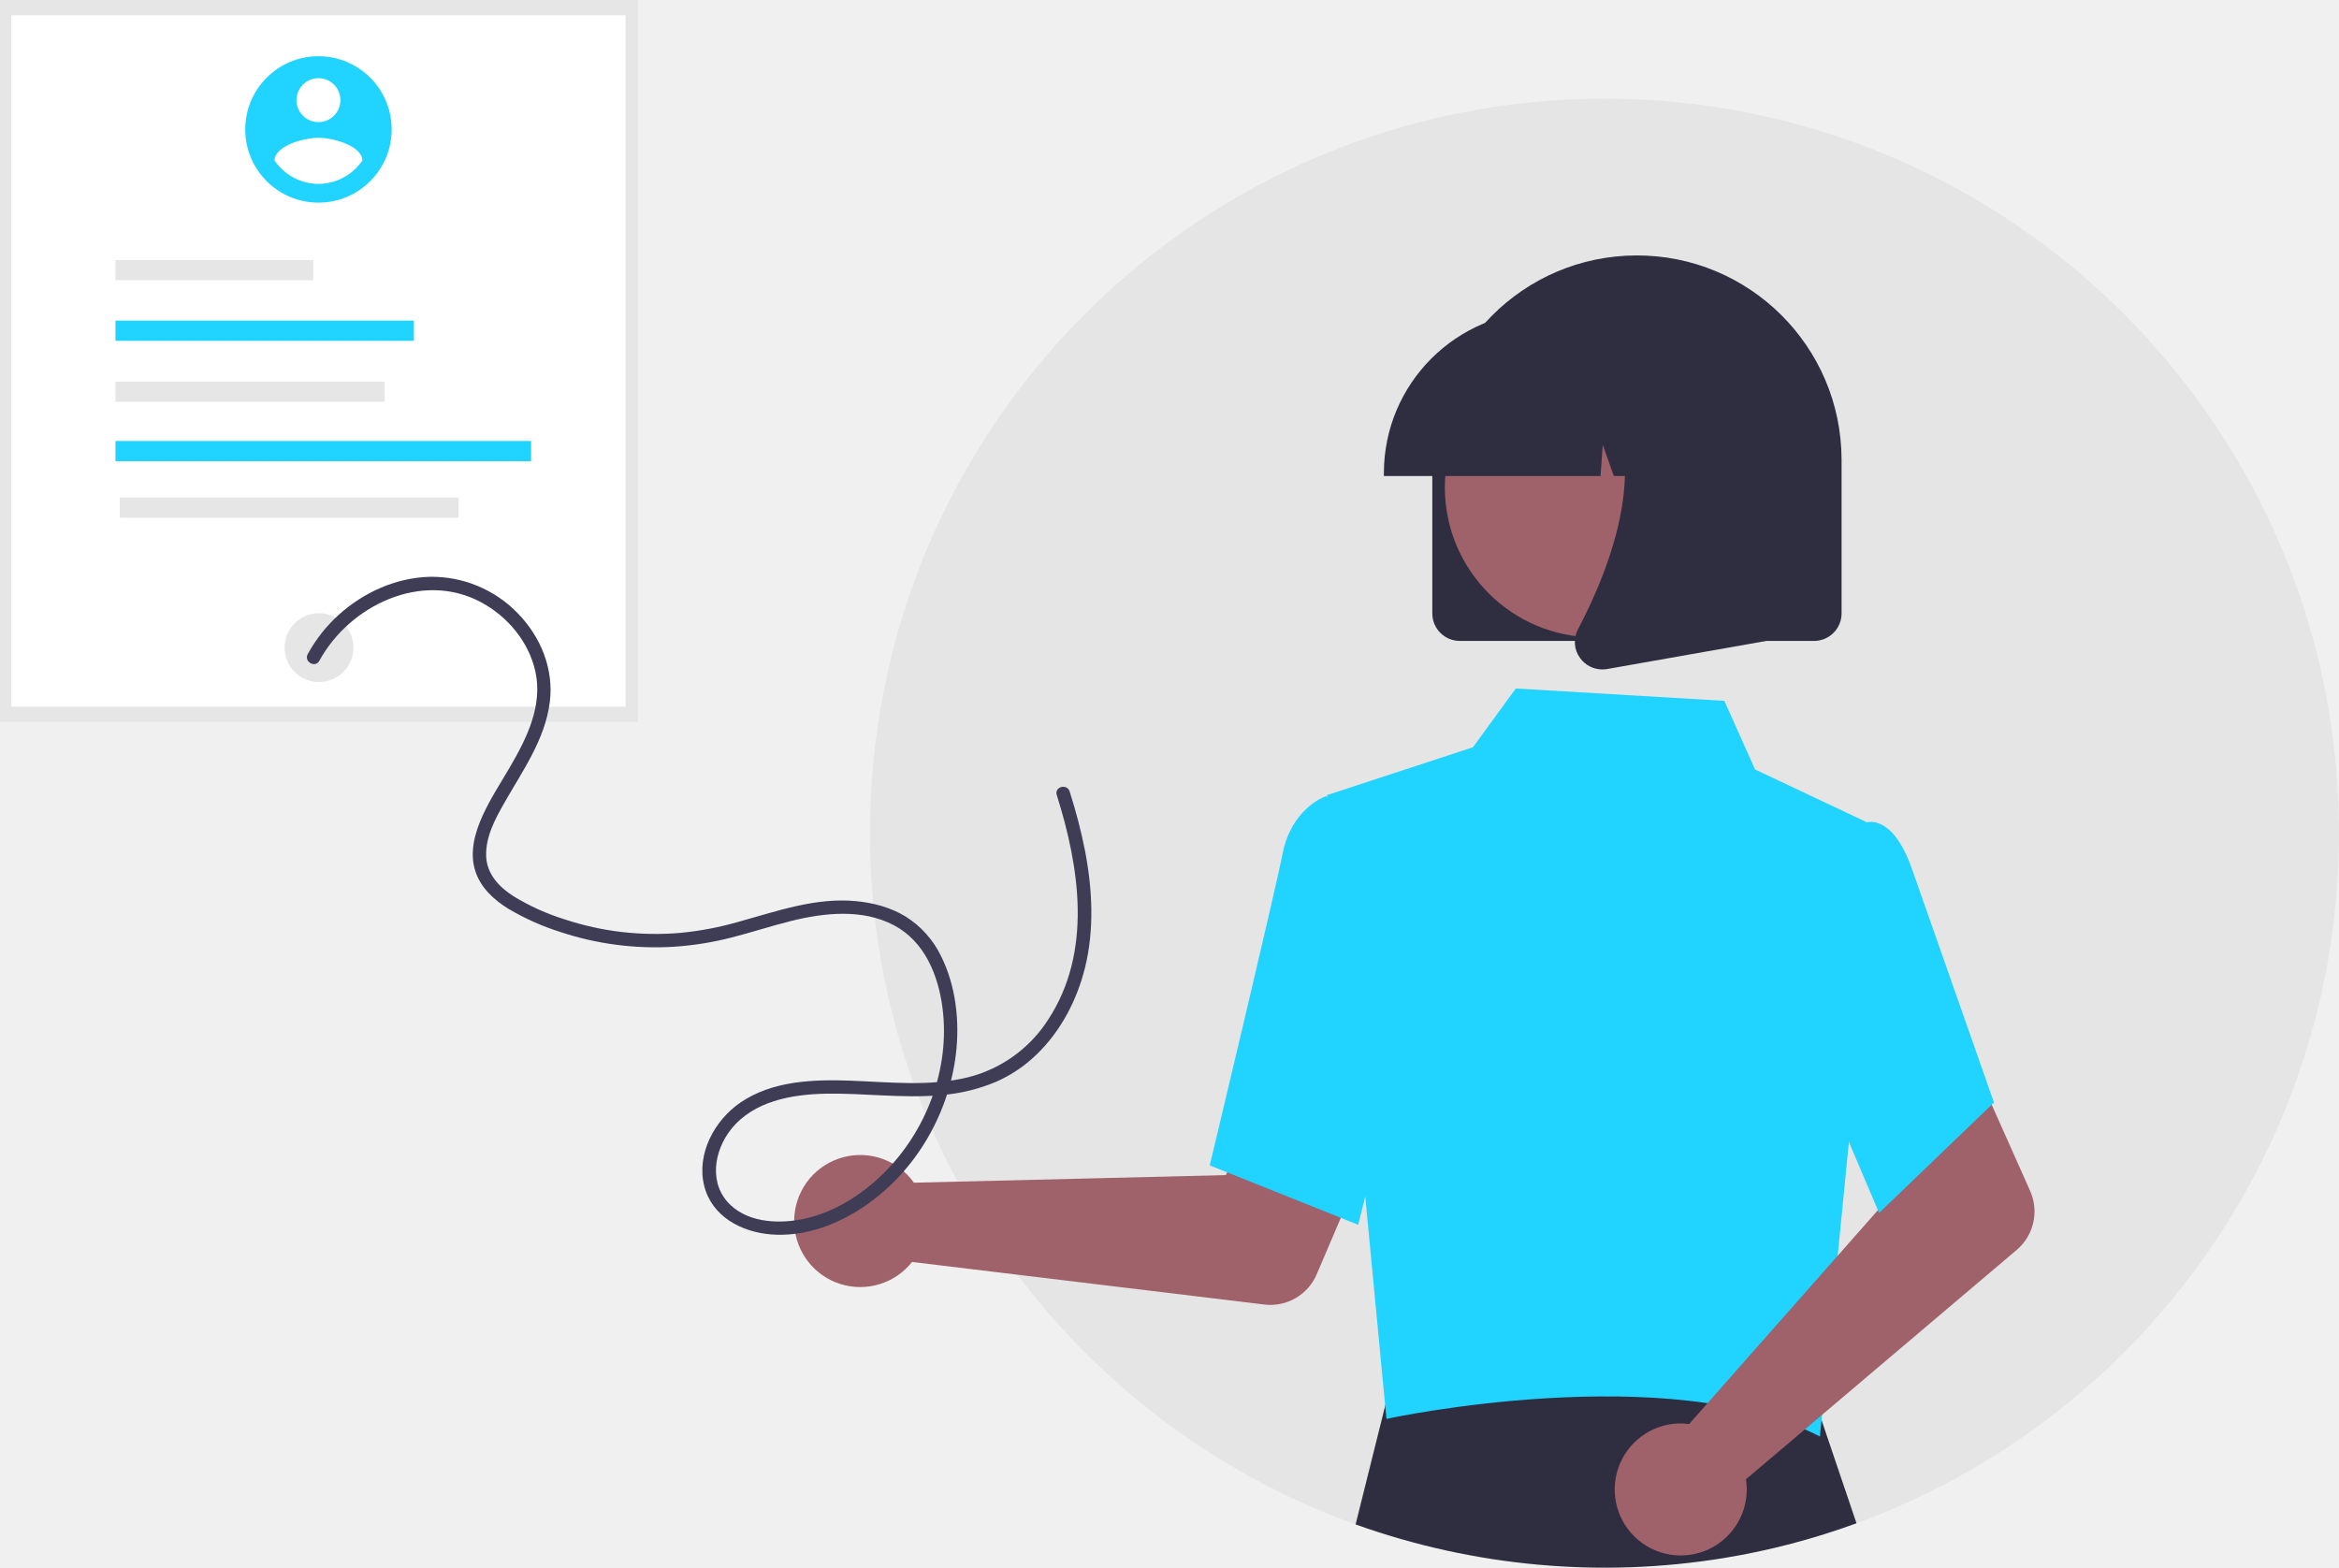
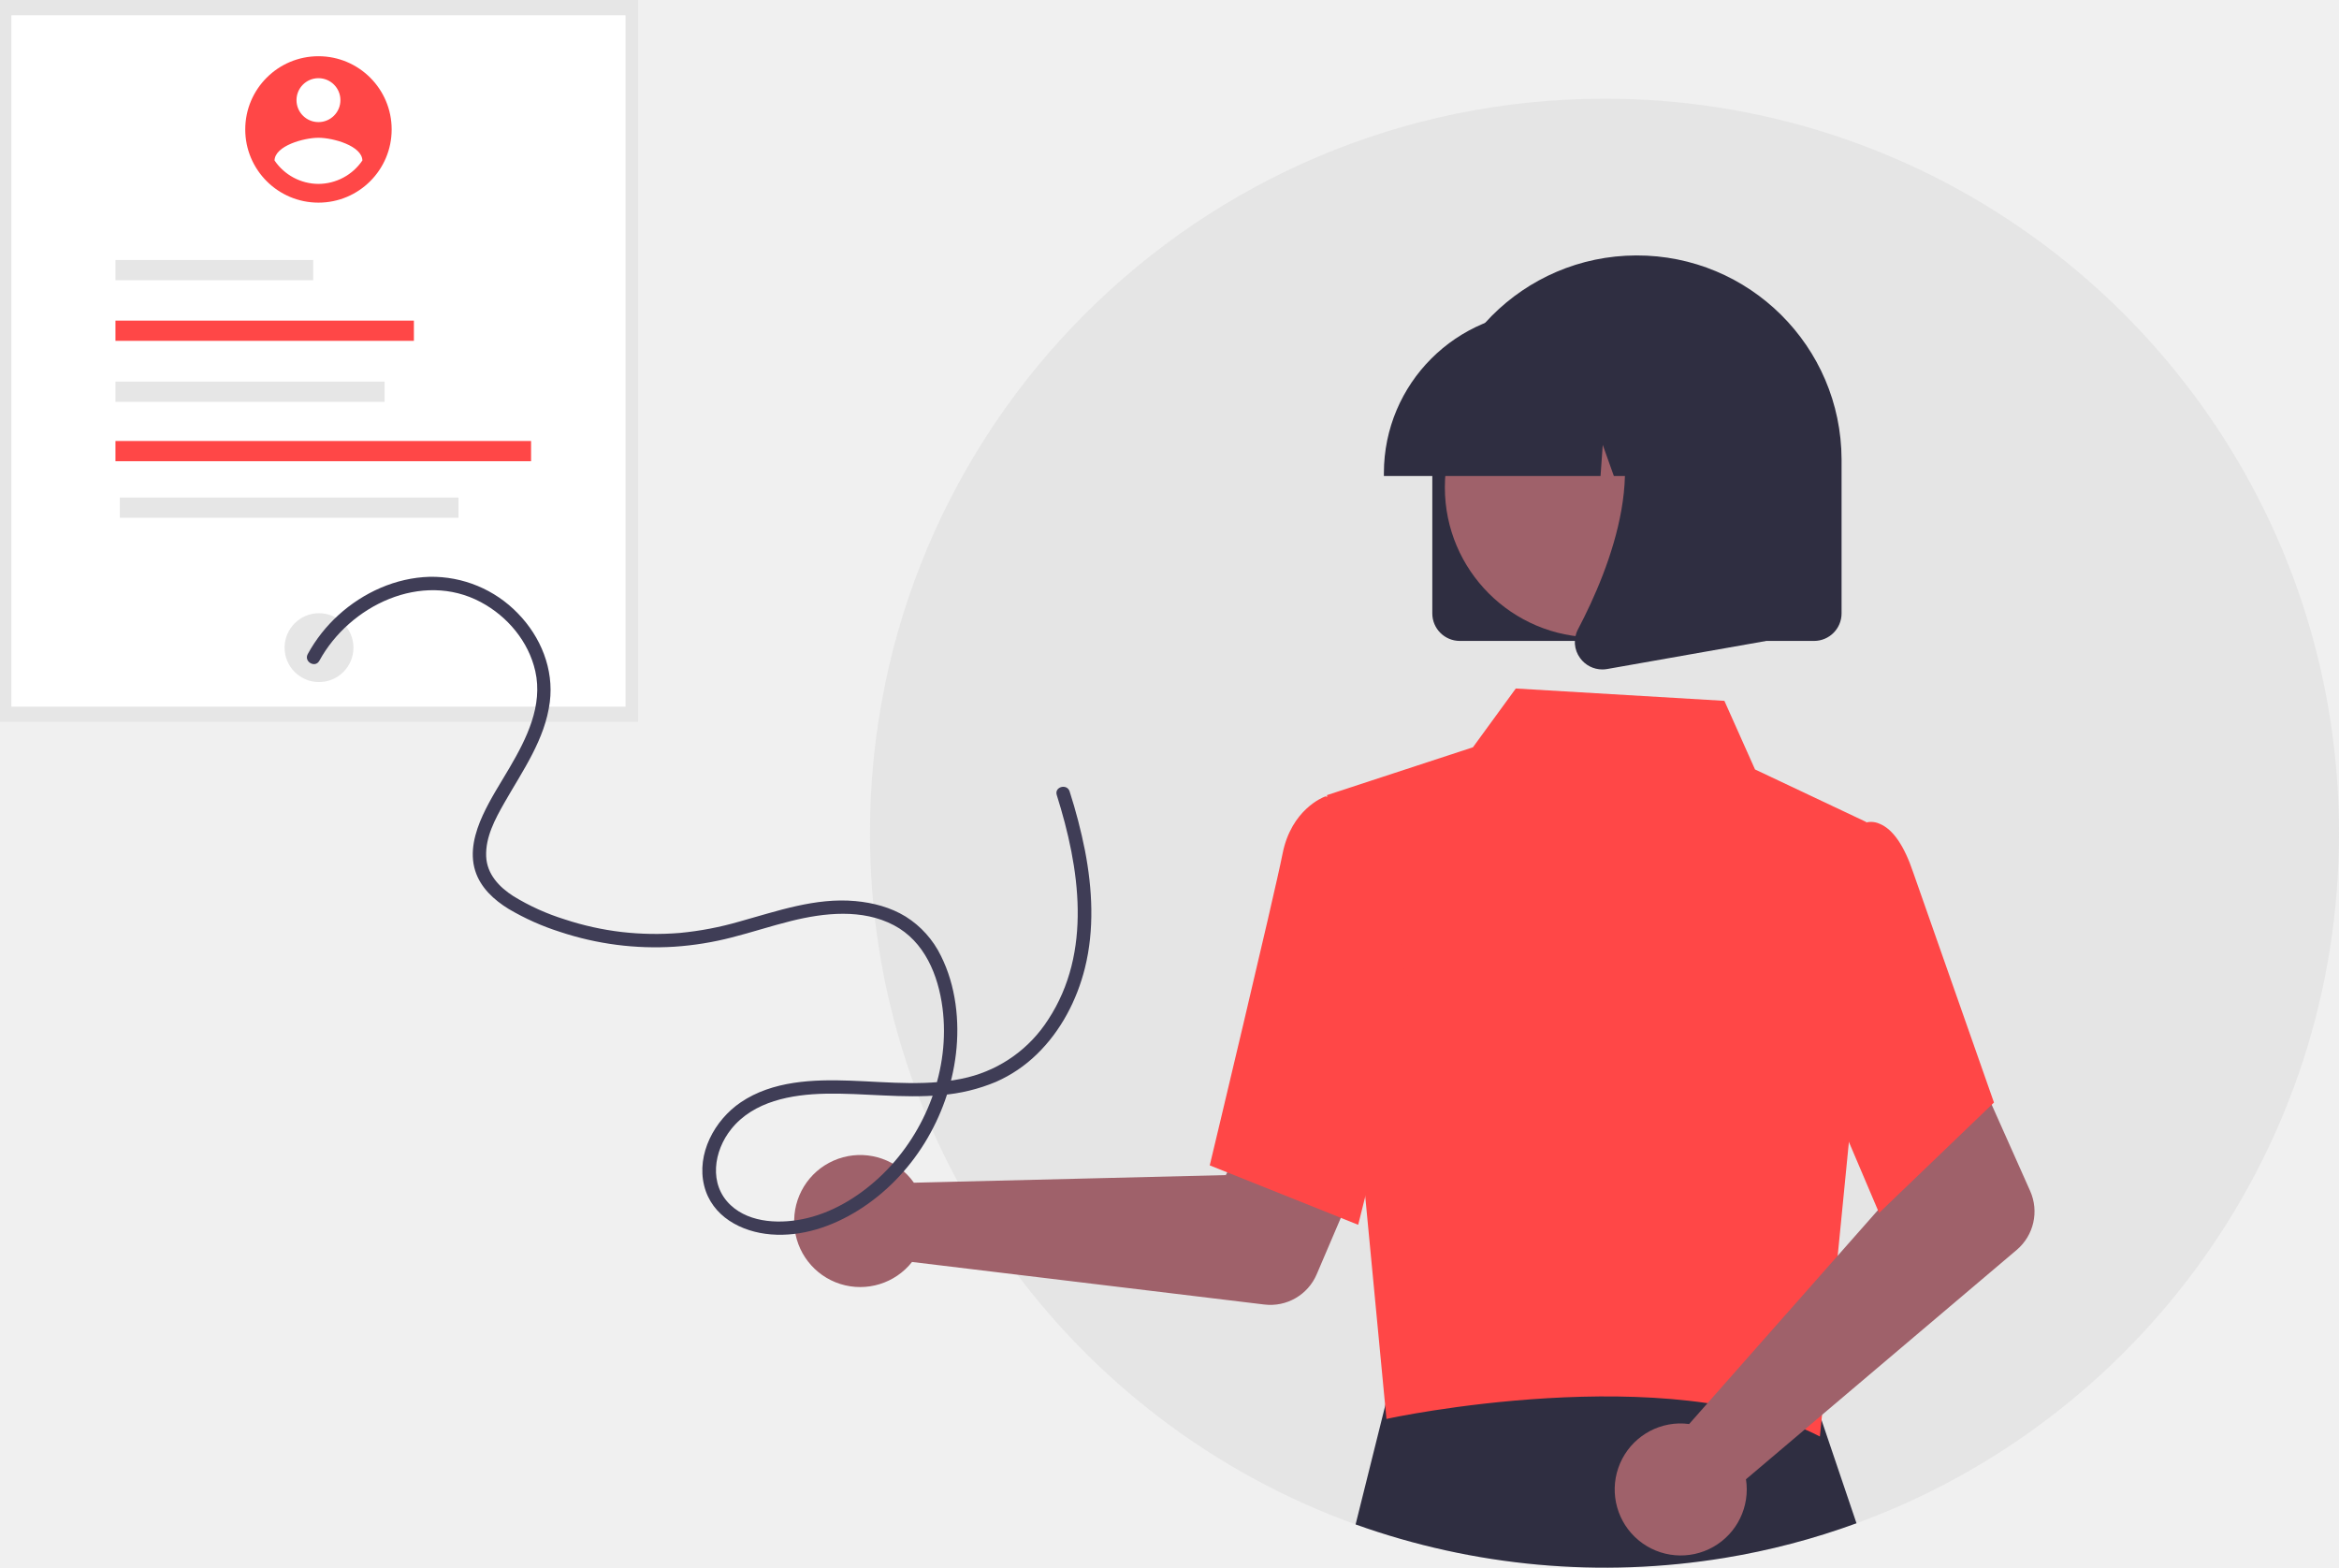
<svg xmlns="http://www.w3.org/2000/svg" id="bb8a6def-7b5f-4977-9cdb-6ed5386a2dfe" data-name="Layer 1" width="1050.862" height="704.353" viewBox="0 0 1050.862 704.353">
  <path d="M1125.431,472.176c0,142.47-90.3,263.86-216.78,310.05a326.344,326.344,0,0,1-59.32,15.57,332.228,332.228,0,0,1-165.72-15.05c-127.28-45.81-218.24-167.61-218.18-310.64,0-182.18,147.75-329.93,330-329.93a328.564,328.564,0,0,1,192.01,61.6C1070.991,263.636,1125.431,361.546,1125.431,472.176Z" transform="translate(-74.56905 -97.82358)" fill="#e5e5e5" />
  <path d="M908.651,782.226a326.344,326.344,0,0,1-59.32,15.57,332.228,332.228,0,0,1-165.72-15.05l15.24-61.15.92-3.67,31.1.12,156.24.56,2,5.91Z" transform="translate(-74.56905 -97.82358)" fill="#2f2e41" />
  <rect id="effaf695-3865-40c6-8918-ced0238239c2" data-name="Rectangle 25" width="286.651" height="324.355" fill="#e6e6e6" />
  <rect id="f33d627f-c769-4bde-9d74-ef156faf640e" data-name="Rectangle 25-2" x="5.111" y="6.862" width="275.928" height="310.632" fill="#fff" />
  <circle id="b5fd4af9-5b07-4da2-8ccf-5b3d4ac887f6" data-name="Ellipse 116" cx="143.326" cy="290.982" r="15.467" fill="#e6e6e6" />
  <rect id="f05405a0-af73-4807-bbd1-d761cdd06c65" data-name="Rectangle 31" x="51.876" y="116.819" width="88.837" height="9.088" fill="#e6e6e6" />
-   <rect id="a05e4a04-50b7-46b0-b842-8db21044ae7a" data-name="Rectangle 32" x="51.876" y="144.052" width="134.079" height="9.088" fill="#21d3ff" />
+   <rect id="a05e4a04-50b7-46b0-b842-8db21044ae7a" data-name="Rectangle 32" x="51.876" y="144.052" width="134.079" height="9.088" fill="#ff4747" />
  <rect id="bdce3bac-3998-4a72-bc14-4aa79023038d" data-name="Rectangle 38" x="51.876" y="171.456" width="120.918" height="9.088" fill="#e6e6e6" />
-   <rect id="e1177af0-2f80-4461-b67e-43945f3b6fee" data-name="Rectangle 39" x="51.876" y="198.136" width="186.723" height="9.088" fill="#21d3ff" />
+   <rect id="e1177af0-2f80-4461-b67e-43945f3b6fee" data-name="Rectangle 39" x="51.876" y="198.136" width="186.723" height="9.088" fill="#ff4747" />
  <rect id="b290cdc3-2096-427b-bfd4-6b657da823ea" data-name="Rectangle 40" x="53.817" y="223.545" width="152.175" height="9.088" fill="#e6e6e6" />
  <g id="b96c6486-fa38-4cba-8e5e-13dca7f44a0c" data-name="Group 52">
    <path id="b0fbfc35-67c9-42b4-b2fe-33d0d7288754" data-name="Path 846" d="M482.178,625.614a29.756,29.756,0,0,1,2.991,3.6l140.109-3.428,16.345-29.868,48.3,18.776-23.8,55.687a22.609,22.609,0,0,1-23.5,13.561l-158.3-19.123a29.665,29.665,0,1,1-2.15-39.211Z" transform="translate(-74.56905 -97.82358)" fill="#9f616a" />
-     <path id="a6a8f1c9-3ab8-4f6f-ba9b-45acc2f7af89" data-name="Path 852" d="M670.758,455.065l65.569-21.489,19.258-26.411,93.716,5.546,13.759,30.82,49.972,23.613-7.68,142.624-13.138,133.477c-67.558-34.983-193.639-8.312-194.743-7.878Z" transform="translate(-74.56905 -97.82358)" fill="#21d3ff" />
-     <path id="fc06e97d-785e-4845-9aa0-60a5889f9ce3" data-name="Path 853" d="M684.775,648.114l-66.694-26.684.284-1.187c.286-1.2,28.672-119.817,32.441-138.879,3.926-19.859,18.271-25.35,18.88-25.573l.445-.164,26.394,8.034,11.592,91.081Z" transform="translate(-74.56905 -97.82358)" fill="#21d3ff" />
+     <path id="a6a8f1c9-3ab8-4f6f-ba9b-45acc2f7af89" data-name="Path 852" d="M670.758,455.065l65.569-21.489,19.258-26.411,93.716,5.546,13.759,30.82,49.972,23.613-7.68,142.624-13.138,133.477c-67.558-34.983-193.639-8.312-194.743-7.878Z" transform="translate(-74.56905 -97.82358)" fill="#ff4747" />
+     <path id="fc06e97d-785e-4845-9aa0-60a5889f9ce3" data-name="Path 853" d="M684.775,648.114l-66.694-26.684.284-1.187c.286-1.2,28.672-119.817,32.441-138.879,3.926-19.859,18.271-25.35,18.88-25.573l.445-.164,26.394,8.034,11.592,91.081Z" transform="translate(-74.56905 -97.82358)" fill="#ff4747" />
    <path id="b248559b-61d8-49e2-8eef-81cc9521c19e" data-name="Path 855" d="M828.78,737.377a29.721,29.721,0,0,1,4.677.258l92.747-105.072-10.788-32.286,46.608-22.652,24.655,55.313a22.608,22.608,0,0,1-6.034,26.453l-121.65,103.073a29.665,29.665,0,1,1-30.215-25.087Z" transform="translate(-74.56905 -97.82358)" fill="#9f616a" />
-     <path id="b0e9bc84-32e8-4599-bd8d-d35670d3692b" data-name="Path 856" d="M918.801,642.791l-38.689-91.006,15.09-63.391,16.259-20.541a9.366,9.366,0,0,1,7.524.07c6,2.413,11.1,9.81,15.177,21.984l36.259,103.279Z" transform="translate(-74.56905 -97.82358)" fill="#21d3ff" />
+     <path id="b0e9bc84-32e8-4599-bd8d-d35670d3692b" data-name="Path 856" d="M918.801,642.791l-38.689-91.006,15.09-63.391,16.259-20.541a9.366,9.366,0,0,1,7.524.07c6,2.413,11.1,9.81,15.177,21.984l36.259,103.279Z" transform="translate(-74.56905 -97.82358)" fill="#ff4747" />
    <path id="b58b0f1b-b11b-4f57-8de2-a939101b4938" data-name="Path 857" d="M718.072,373.442v-68.61a91.938,91.938,0,1,1,183.875-.609q.001.305,0,.609v68.61a12.364,12.364,0,0,1-12.35,12.35H730.422A12.364,12.364,0,0,1,718.072,373.442Z" transform="translate(-74.56905 -97.82358)" fill="#2f2e41" />
    <circle id="ba54abe3-4119-45e5-b5c1-150877d750f7" data-name="Ellipse 148" cx="716.548" cy="218.965" r="67.405" fill="#9f616a" />
    <path id="b6bcc4bf-1738-426f-8fbf-3ee273a728b5" data-name="Path 858" d="M696.322,310.321a72.809,72.809,0,0,1,72.727-72.727h13.723a72.808,72.808,0,0,1,72.726,72.727v1.372h-29l-9.891-27.7-1.978,27.7H799.643l-4.99-13.974-1,13.974H696.322Z" transform="translate(-74.56905 -97.82358)" fill="#2f2e41" />
    <path id="be96ad09-85ff-4345-abef-5a49918f7c18" data-name="Path 859" d="M784.484,393.508a12.167,12.167,0,0,1-.967-12.918c14.541-27.658,34.9-78.765,7.877-110.283l-1.938-2.262h78.456v117.79L796.641,398.41a12.608,12.608,0,0,1-2.185.193,12.3,12.3,0,0,1-9.967-5.092Z" transform="translate(-74.56905 -97.82358)" fill="#2f2e41" />
  </g>
  <g id="b2dad932-78e1-44e1-9682-073c8202f887" data-name="Group 51">
-     <path id="e043db59-b600-449e-8c52-e1eb73379667" data-name="Path 341" d="M217.646,123.086A32.891,32.891,0,1,0,250.535,155.978v-.002a32.891,32.891,0,0,0-32.891-32.891Zm0,9.866a9.866,9.866,0,1,1-9.866,9.866v0A9.866,9.866,0,0,1,217.646,132.952Zm0,47.501a23.961,23.961,0,0,1-19.735-10.532c.158-6.578,13.156-10.199,19.735-10.199s19.576,3.621,19.735,10.199A24,24,0,0,1,217.646,180.453Z" transform="translate(-74.56905 -97.82358)" fill="#21d3ff" />
+     <path id="e043db59-b600-449e-8c52-e1eb73379667" data-name="Path 341" d="M217.646,123.086A32.891,32.891,0,1,0,250.535,155.978v-.002a32.891,32.891,0,0,0-32.891-32.891Zm0,9.866a9.866,9.866,0,1,1-9.866,9.866v0A9.866,9.866,0,0,1,217.646,132.952Zm0,47.501a23.961,23.961,0,0,1-19.735-10.532c.158-6.578,13.156-10.199,19.735-10.199s19.576,3.621,19.735,10.199A24,24,0,0,1,217.646,180.453Z" transform="translate(-74.56905 -97.82358)" fill="#ff4747" />
  </g>
  <path id="bcfa45dc-2c5a-4ac5-8376-9a2a23e225d0" data-name="Path 842" d="M218.028,394.735c13.55-24.831,46.01-40.556,72.563-26.382,11.952,6.379,21.453,17.663,24.469,31,3.5,15.493-3.875,30.266-11.488,43.282-4.132,7.065-8.66,13.986-12.08,21.438-3.541,7.717-6.072,16.636-3.406,25.031,2.4,7.563,8.418,13.064,15.008,17.107a111.828,111.828,0,0,0,23.061,10.3,135.743,135.743,0,0,0,51.485,6.661,140.803,140.803,0,0,0,25.66-4.148c8.943-2.28,17.719-5.17,26.677-7.4,14.956-3.715,32.009-5.562,46.191,1.9,13.778,7.252,19.944,22.419,21.851,37.174,3.522,27.246-7.281,55.52-26.786,74.6-9.358,9.154-21.134,16.717-33.96,19.811-11.191,2.7-25.561,2.527-34.467-5.839-9.938-9.337-7.6-24.309.293-34.16,10.075-12.569,27.143-15.588,42.374-15.894,17.326-.348,34.636,2.232,51.952.628a79.799,79.799,0,0,0,24.568-5.926,62.258,62.258,0,0,0,18.515-12.529c10.69-10.386,17.9-24.222,21.485-38.608,4.317-17.3,3.376-35.482.025-52.859a238.361,238.361,0,0,0-6.888-26.507c-1.157-3.67-6.952-2.1-5.786,1.595,10.32,32.724,16.074,70.563-3.865,100.946a60.107,60.107,0,0,1-35.943,25.873c-17.257,4.289-35.365,2.169-52.909,1.531-16.682-.607-35,.048-49.3,9.764-11.731,7.969-19.936,23.127-16.39,37.437,3.419,13.8,16.681,20.8,29.945,21.878,13.917,1.134,27.612-3.537,39.3-10.841,24.313-15.193,40.479-41.913,43.862-70.242,1.763-14.761-.031-30.661-6.725-44.059a43.133,43.133,0,0,0-15.847-17.661c-6.81-4.175-14.676-6.23-22.576-6.957-17.948-1.653-35.192,4.509-52.218,9.223a144.798,144.798,0,0,1-26.628,5.083,132.982,132.982,0,0,1-26.272-.428,129.365,129.365,0,0,1-25.457-5.65,101.893,101.893,0,0,1-23.108-10.447c-6.385-4.083-11.907-9.931-12.221-17.9-.341-8.641,4.016-16.724,8.16-24.009,8.187-14.391,18.3-28.467,20.435-45.314,1.87-14.737-4.06-29.262-14.3-39.773a53.771,53.771,0,0,0-39.737-16.485c-15.193.435-29.74,7.042-40.915,17.189a67.358,67.358,0,0,0-13.8,17.53c-1.851,3.391,3.328,6.422,5.181,3.028Z" transform="translate(-74.56905 -97.82358)" fill="#3f3d56" />
</svg>
